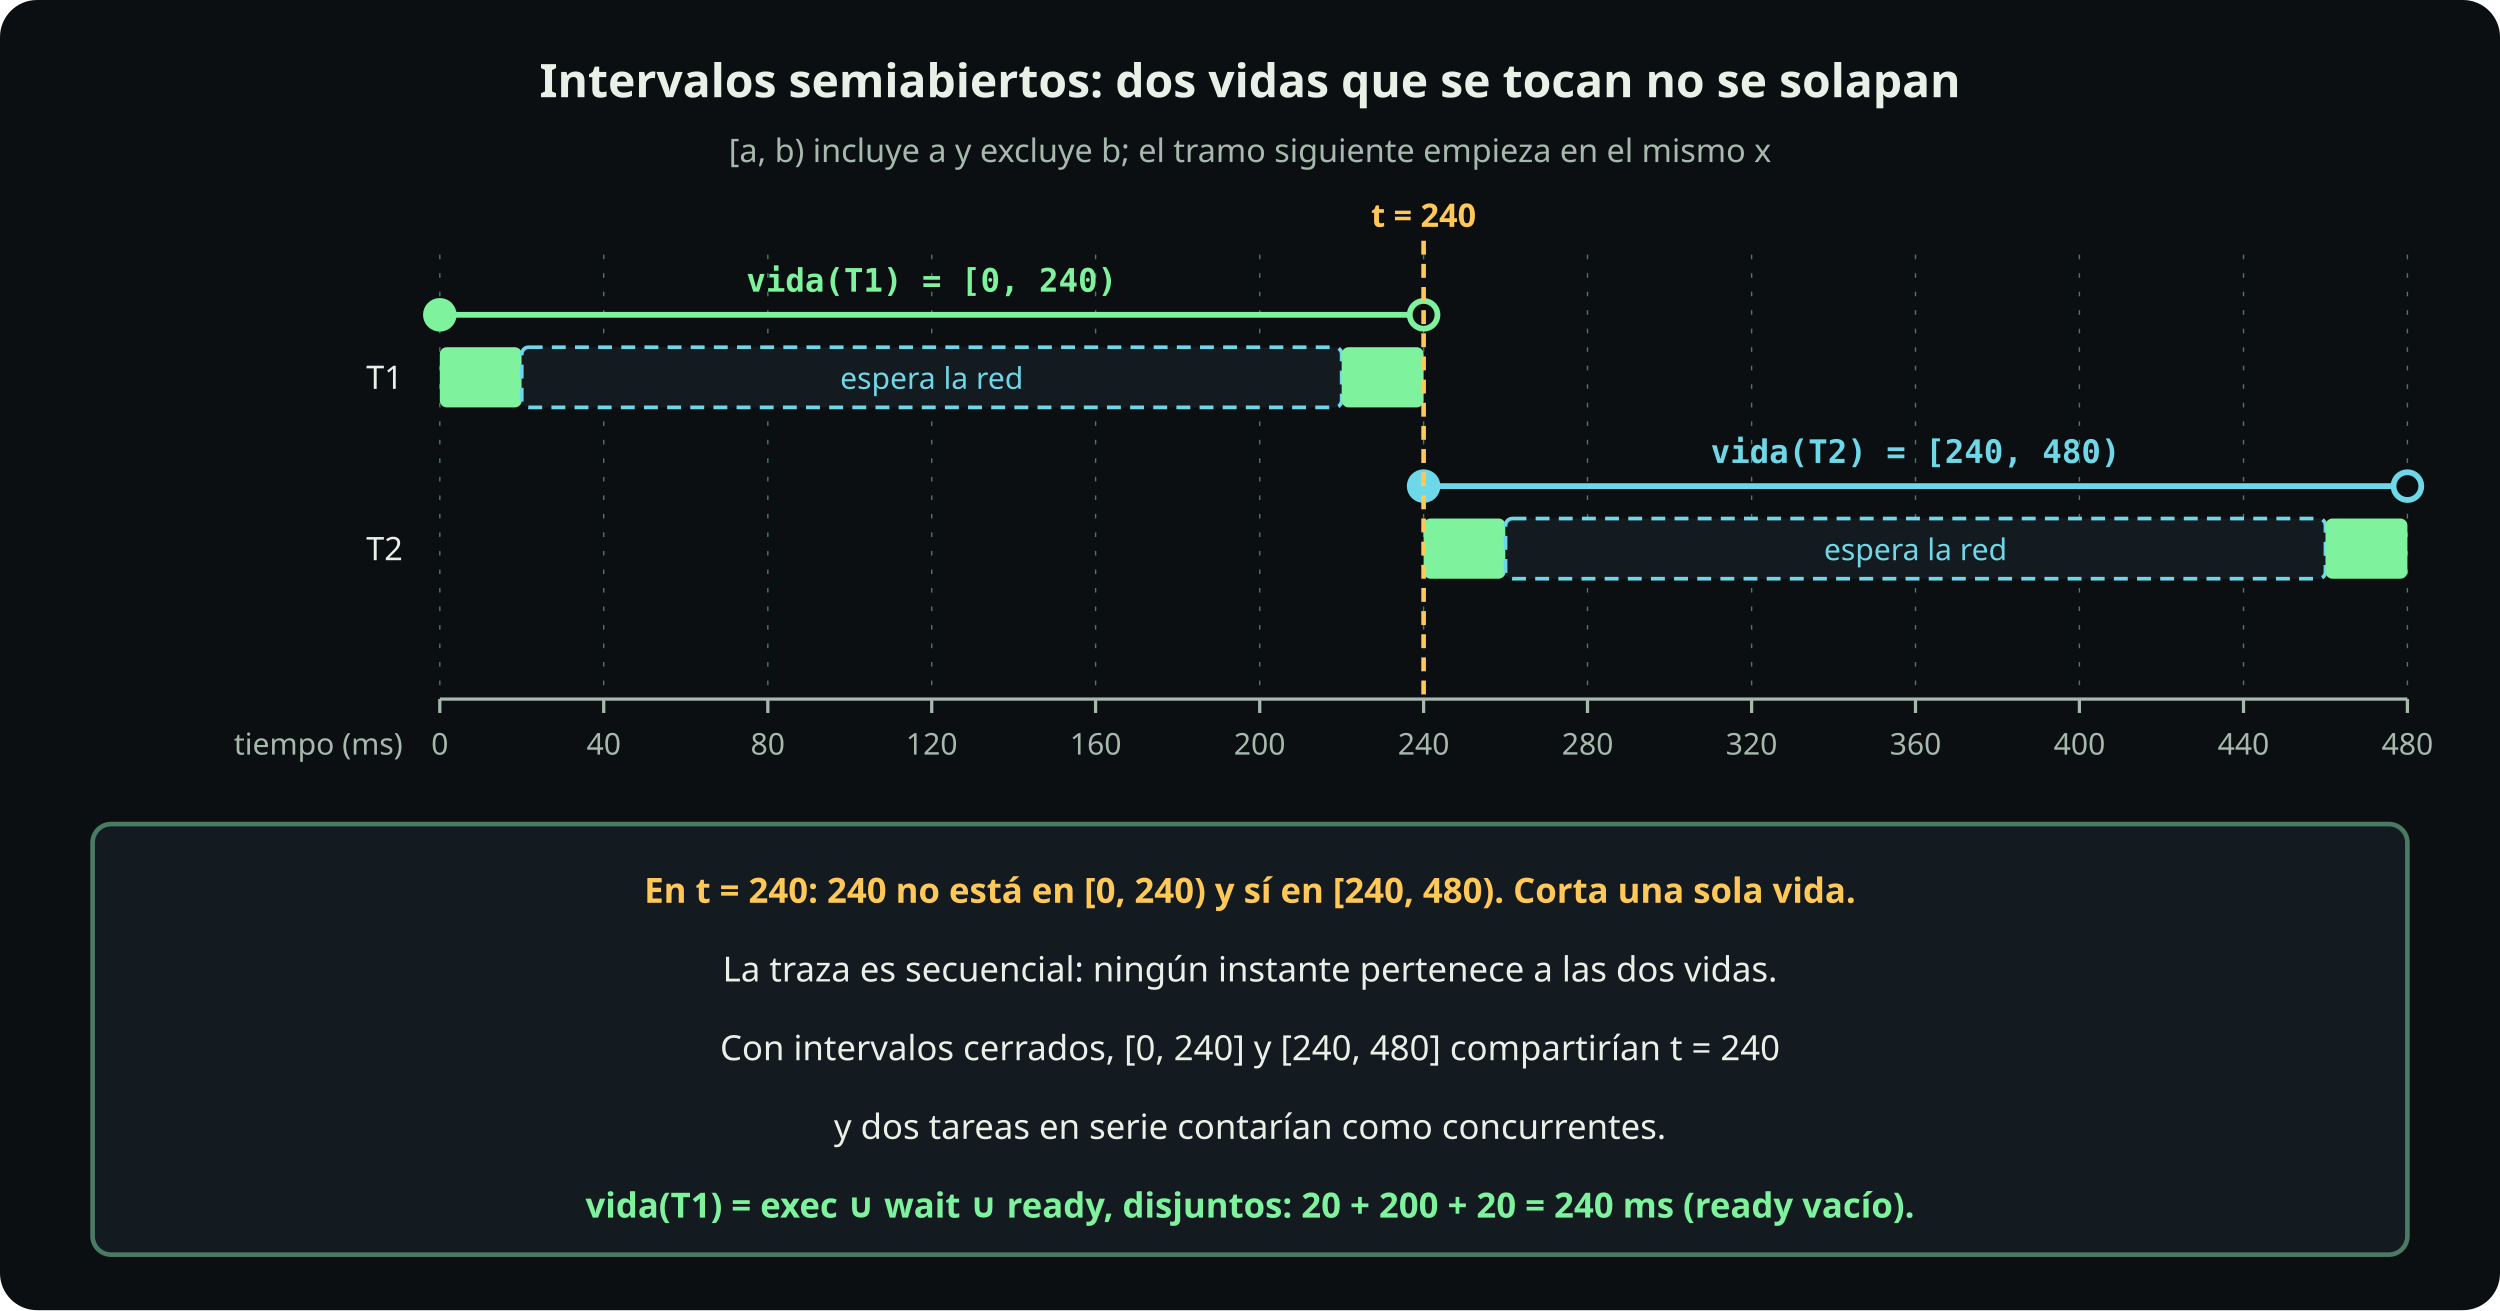
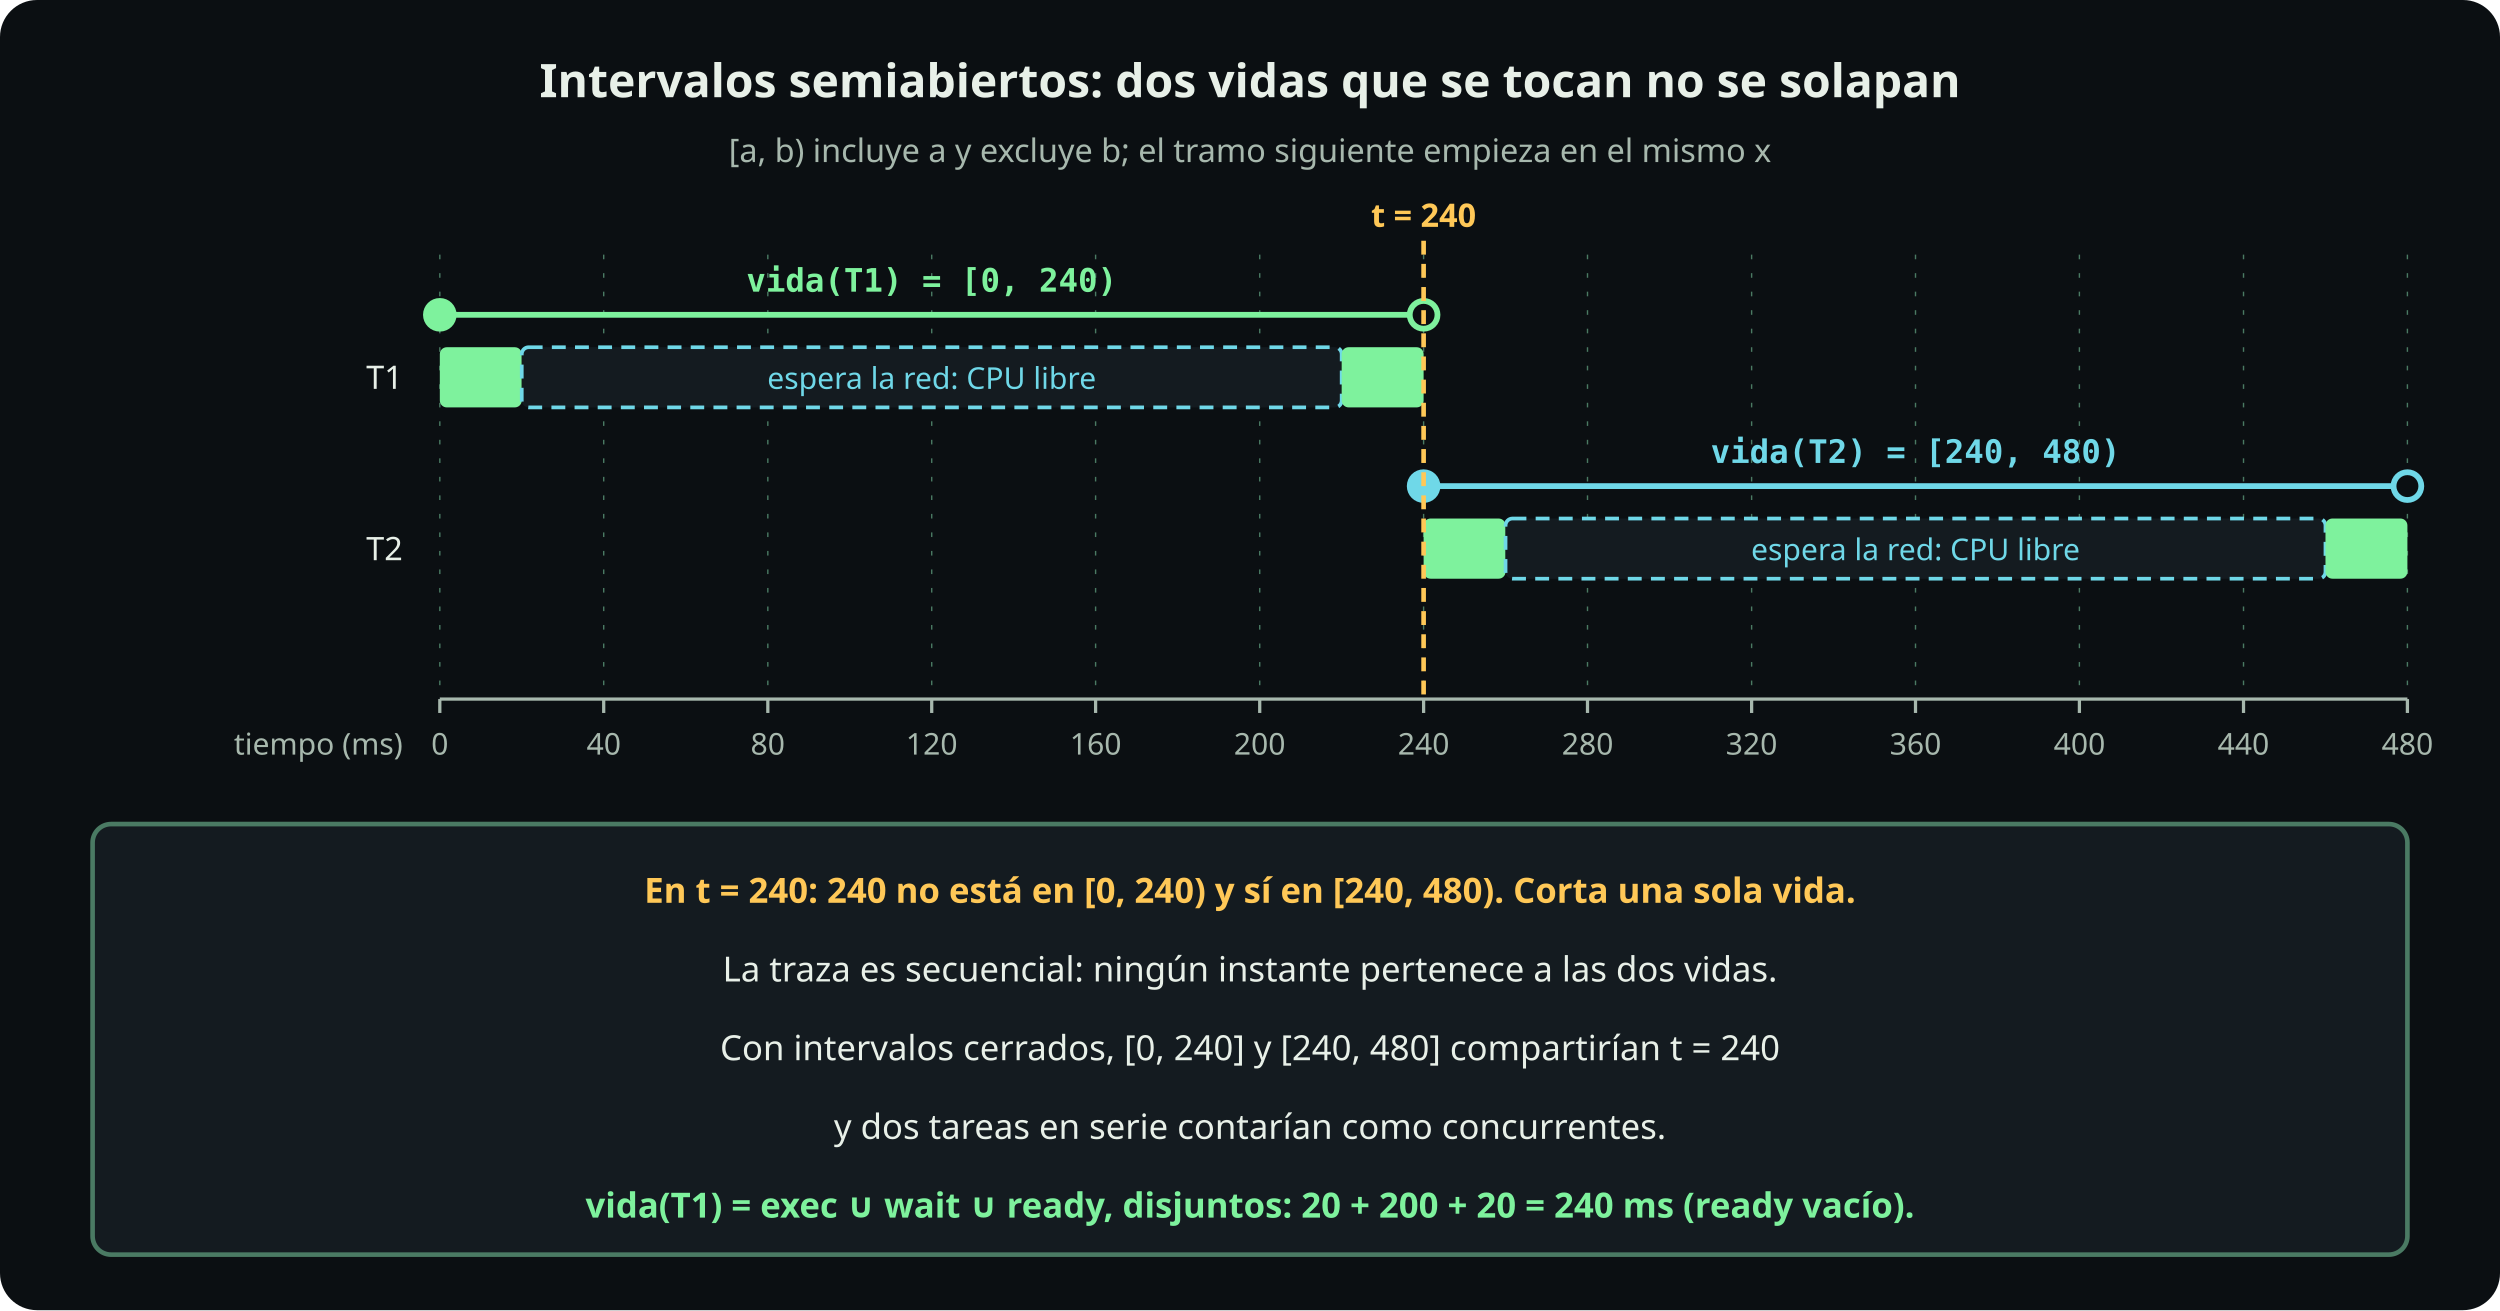
<svg xmlns="http://www.w3.org/2000/svg" width="1080" height="566" viewBox="0 0 1080 566" role="img" aria-label="Dos tareas en serie sobre un eje de 0 a 480 ms. La vida de T1 es el intervalo semiabierto de 0 a 240, cerrado en 0 y abierto en 240; la de T2 va de 240 a 480. En 240 T1 tiene un punto hueco y T2 un punto lleno: el instante 240 pertenece solo a T2, asi que las dos vidas se tocan pero no se solapan y la traza es secuencial. Cada vida se parte en ejecuta 20, espera 200 y ejecuta 20 ms, sin tramo lista.">
  <rect x="0" y="0" width="1080" height="566" rx="16" fill="#0b0f12" />
  <defs>
    <marker id="f4a7a63" viewBox="0 0 10 10" refX="9" refY="5" markerWidth="6" markerHeight="6" orient="auto-start-reverse">
      <path d="M 0 0 L 10 5 L 0 10 z" fill="#4a7a63" />
    </marker>
    <marker id="f7ef29d" viewBox="0 0 10 10" refX="9" refY="5" markerWidth="6" markerHeight="6" orient="auto-start-reverse">
      <path d="M 0 0 L 10 5 L 0 10 z" fill="#7ef29d" />
    </marker>
    <marker id="fffc857" viewBox="0 0 10 10" refX="9" refY="5" markerWidth="6" markerHeight="6" orient="auto-start-reverse">
      <path d="M 0 0 L 10 5 L 0 10 z" fill="#ffc857" />
    </marker>
    <marker id="f6fd8e8" viewBox="0 0 10 10" refX="9" refY="5" markerWidth="6" markerHeight="6" orient="auto-start-reverse">
      <path d="M 0 0 L 10 5 L 0 10 z" fill="#6fd8e8" />
    </marker>
    <marker id="fc9a7ff" viewBox="0 0 10 10" refX="9" refY="5" markerWidth="6" markerHeight="6" orient="auto-start-reverse">
      <path d="M 0 0 L 10 5 L 0 10 z" fill="#c9a7ff" />
    </marker>
    <marker id="fff8a7a" viewBox="0 0 10 10" refX="9" refY="5" markerWidth="6" markerHeight="6" orient="auto-start-reverse">
      <path d="M 0 0 L 10 5 L 0 10 z" fill="#ff8a7a" />
    </marker>
    <marker id="fa7b8ad" viewBox="0 0 10 10" refX="9" refY="5" markerWidth="6" markerHeight="6" orient="auto-start-reverse">
      <path d="M 0 0 L 10 5 L 0 10 z" fill="#a7b8ad" />
    </marker>
    <marker id="fe8f0e8" viewBox="0 0 10 10" refX="9" refY="5" markerWidth="6" markerHeight="6" orient="auto-start-reverse">
      <path d="M 0 0 L 10 5 L 0 10 z" fill="#e8f0e8" />
    </marker>
  </defs>
  <defs>
    <pattern id="rayado" width="8" height="8" patternUnits="userSpaceOnUse" patternTransform="rotate(45)">
      <rect x="0" y="0" width="8" height="8" fill="#141b20" />
      <line x1="0" y1="0" x2="0" y2="8" stroke="#c9a7ff" stroke-width="3" />
    </pattern>
  </defs>
  <text x="540.0" y="42" fill="#e8f0e8" font-family="system-ui, sans-serif" font-size="20" font-weight="600" text-anchor="middle">Intervalos semiabiertos: dos vidas que se tocan no se solapan</text>
  <text x="540.0" y="70" fill="#a7b8ad" font-family="system-ui, sans-serif" font-size="14" font-weight="normal" text-anchor="middle">[a, b) incluye a y excluye b; el tramo siguiente empieza en el mismo x</text>
  <line x1="190.0" y1="110.0" x2="190.0" y2="302.0" stroke="#4a7a63" stroke-width="0.6" stroke-dasharray="2 6" />
  <line x1="260.8" y1="110.0" x2="260.8" y2="302.0" stroke="#4a7a63" stroke-width="0.6" stroke-dasharray="2 6" />
  <line x1="331.7" y1="110.0" x2="331.7" y2="302.0" stroke="#4a7a63" stroke-width="0.6" stroke-dasharray="2 6" />
  <line x1="402.5" y1="110.0" x2="402.5" y2="302.0" stroke="#4a7a63" stroke-width="0.6" stroke-dasharray="2 6" />
  <line x1="473.3" y1="110.0" x2="473.3" y2="302.0" stroke="#4a7a63" stroke-width="0.6" stroke-dasharray="2 6" />
  <line x1="544.2" y1="110.0" x2="544.2" y2="302.0" stroke="#4a7a63" stroke-width="0.6" stroke-dasharray="2 6" />
  <line x1="615.0" y1="110.0" x2="615.0" y2="302.0" stroke="#4a7a63" stroke-width="0.6" stroke-dasharray="2 6" />
  <line x1="685.8" y1="110.0" x2="685.8" y2="302.0" stroke="#4a7a63" stroke-width="0.6" stroke-dasharray="2 6" />
  <line x1="756.7" y1="110.0" x2="756.7" y2="302.0" stroke="#4a7a63" stroke-width="0.6" stroke-dasharray="2 6" />
  <line x1="827.5" y1="110.0" x2="827.5" y2="302.0" stroke="#4a7a63" stroke-width="0.6" stroke-dasharray="2 6" />
  <line x1="898.3" y1="110.0" x2="898.3" y2="302.0" stroke="#4a7a63" stroke-width="0.6" stroke-dasharray="2 6" />
  <line x1="969.2" y1="110.0" x2="969.2" y2="302.0" stroke="#4a7a63" stroke-width="0.6" stroke-dasharray="2 6" />
  <line x1="1040.0" y1="110.0" x2="1040.0" y2="302.0" stroke="#4a7a63" stroke-width="0.6" stroke-dasharray="2 6" />
  <text x="174" y="168.0" fill="#e8f0e8" font-family="system-ui, sans-serif" font-size="14" font-weight="normal" text-anchor="end">T1</text>
  <rect x="190.0" y="150.0" width="35.4" height="26" rx="3" fill="#7ef29d" stroke="none" stroke-width="0" />
  <rect x="225.4" y="150.0" width="354.2" height="26" rx="3" fill="#141b20" stroke="#6fd8e8" stroke-width="1.6" stroke-dasharray="6 4" />
-   <text x="402.5" y="168.0" fill="#6fd8e8" font-family="system-ui, sans-serif" font-size="13" font-weight="normal" text-anchor="middle">espera la red</text>
+   <text x="402.5" y="168.0" fill="#6fd8e8" font-family="system-ui, sans-serif" font-size="13" font-weight="normal" text-anchor="middle">espera la red: CPU libre</text>
  <rect x="579.6" y="150.0" width="35.4" height="26" rx="3" fill="#7ef29d" stroke="none" stroke-width="0" />
  <line x1="190.0" y1="136.0" x2="615.0" y2="136.0" stroke="#7ef29d" stroke-width="2.5" />
  <circle cx="190.0" cy="136" r="6" fill="#7ef29d" stroke="#7ef29d" stroke-width="2.5" />
  <circle cx="615.0" cy="136" r="6" fill="#0b0f12" stroke="#7ef29d" stroke-width="2.5" />
  <text x="402.5" y="126" fill="#7ef29d" font-family="ui-monospace, SFMono-Regular, Menlo, monospace" font-size="14" font-weight="600" text-anchor="middle">vida(T1) = [0, 240)</text>
  <text x="174" y="242.0" fill="#e8f0e8" font-family="system-ui, sans-serif" font-size="14" font-weight="normal" text-anchor="end">T2</text>
  <rect x="615.0" y="224.0" width="35.4" height="26" rx="3" fill="#7ef29d" stroke="none" stroke-width="0" />
  <rect x="650.4" y="224.0" width="354.2" height="26" rx="3" fill="#141b20" stroke="#6fd8e8" stroke-width="1.6" stroke-dasharray="6 4" />
-   <text x="827.5" y="242.0" fill="#6fd8e8" font-family="system-ui, sans-serif" font-size="13" font-weight="normal" text-anchor="middle">espera la red</text>
+   <text x="827.5" y="242.0" fill="#6fd8e8" font-family="system-ui, sans-serif" font-size="13" font-weight="normal" text-anchor="middle">espera la red: CPU libre</text>
  <rect x="1004.6" y="224.0" width="35.4" height="26" rx="3" fill="#7ef29d" stroke="none" stroke-width="0" />
  <line x1="615.0" y1="210.0" x2="1040.0" y2="210.0" stroke="#6fd8e8" stroke-width="2.5" />
  <circle cx="615.0" cy="210" r="6" fill="#6fd8e8" stroke="#6fd8e8" stroke-width="2.5" />
  <circle cx="1040.0" cy="210" r="6" fill="#0b0f12" stroke="#6fd8e8" stroke-width="2.5" />
  <text x="827.5" y="200" fill="#6fd8e8" font-family="ui-monospace, SFMono-Regular, Menlo, monospace" font-size="14" font-weight="600" text-anchor="middle">vida(T2) = [240, 480)</text>
  <line x1="190.0" y1="302.0" x2="1040.0" y2="302.0" stroke="#a7b8ad" stroke-width="1.4" />
  <line x1="190.0" y1="302.0" x2="190.0" y2="308.0" stroke="#a7b8ad" stroke-width="1.4" />
  <text x="190.0" y="326" fill="#a7b8ad" font-family="system-ui, sans-serif" font-size="13" font-weight="normal" text-anchor="middle">0</text>
  <line x1="260.8" y1="302.0" x2="260.8" y2="308.0" stroke="#a7b8ad" stroke-width="1.4" />
  <text x="260.833" y="326" fill="#a7b8ad" font-family="system-ui, sans-serif" font-size="13" font-weight="normal" text-anchor="middle">40</text>
  <line x1="331.7" y1="302.0" x2="331.7" y2="308.0" stroke="#a7b8ad" stroke-width="1.4" />
  <text x="331.667" y="326" fill="#a7b8ad" font-family="system-ui, sans-serif" font-size="13" font-weight="normal" text-anchor="middle">80</text>
  <line x1="402.5" y1="302.0" x2="402.5" y2="308.0" stroke="#a7b8ad" stroke-width="1.4" />
  <text x="402.5" y="326" fill="#a7b8ad" font-family="system-ui, sans-serif" font-size="13" font-weight="normal" text-anchor="middle">120</text>
  <line x1="473.3" y1="302.0" x2="473.3" y2="308.0" stroke="#a7b8ad" stroke-width="1.4" />
  <text x="473.333" y="326" fill="#a7b8ad" font-family="system-ui, sans-serif" font-size="13" font-weight="normal" text-anchor="middle">160</text>
  <line x1="544.2" y1="302.0" x2="544.2" y2="308.0" stroke="#a7b8ad" stroke-width="1.4" />
  <text x="544.167" y="326" fill="#a7b8ad" font-family="system-ui, sans-serif" font-size="13" font-weight="normal" text-anchor="middle">200</text>
  <line x1="615.0" y1="302.0" x2="615.0" y2="308.0" stroke="#a7b8ad" stroke-width="1.4" />
  <text x="615.0" y="326" fill="#a7b8ad" font-family="system-ui, sans-serif" font-size="13" font-weight="normal" text-anchor="middle">240</text>
  <line x1="685.8" y1="302.0" x2="685.8" y2="308.0" stroke="#a7b8ad" stroke-width="1.4" />
  <text x="685.833" y="326" fill="#a7b8ad" font-family="system-ui, sans-serif" font-size="13" font-weight="normal" text-anchor="middle">280</text>
  <line x1="756.7" y1="302.0" x2="756.7" y2="308.0" stroke="#a7b8ad" stroke-width="1.4" />
  <text x="756.667" y="326" fill="#a7b8ad" font-family="system-ui, sans-serif" font-size="13" font-weight="normal" text-anchor="middle">320</text>
  <line x1="827.5" y1="302.0" x2="827.5" y2="308.0" stroke="#a7b8ad" stroke-width="1.4" />
  <text x="827.5" y="326" fill="#a7b8ad" font-family="system-ui, sans-serif" font-size="13" font-weight="normal" text-anchor="middle">360</text>
  <line x1="898.3" y1="302.0" x2="898.3" y2="308.0" stroke="#a7b8ad" stroke-width="1.4" />
  <text x="898.333" y="326" fill="#a7b8ad" font-family="system-ui, sans-serif" font-size="13" font-weight="normal" text-anchor="middle">400</text>
  <line x1="969.2" y1="302.0" x2="969.2" y2="308.0" stroke="#a7b8ad" stroke-width="1.4" />
  <text x="969.167" y="326" fill="#a7b8ad" font-family="system-ui, sans-serif" font-size="13" font-weight="normal" text-anchor="middle">440</text>
  <line x1="1040.0" y1="302.0" x2="1040.0" y2="308.0" stroke="#a7b8ad" stroke-width="1.4" />
  <text x="1040.0" y="326" fill="#a7b8ad" font-family="system-ui, sans-serif" font-size="13" font-weight="normal" text-anchor="middle">480</text>
  <text x="174" y="326" fill="#a7b8ad" font-family="system-ui, sans-serif" font-size="13" font-weight="normal" text-anchor="end">tiempo (ms)</text>
  <line x1="615.0" y1="104.0" x2="615.0" y2="302.0" stroke="#ffc857" stroke-width="2" stroke-dasharray="6 4" />
  <text x="615.0" y="98" fill="#ffc857" font-family="system-ui, sans-serif" font-size="14" font-weight="600" text-anchor="middle">t = 240</text>
  <rect x="40" y="356" width="1000" height="186" rx="8" fill="#141b20" stroke="#4a7a63" stroke-width="2" />
  <text x="540.0" y="390" fill="#ffc857" font-family="system-ui, sans-serif" font-size="15" font-weight="600" text-anchor="middle">En t = 240: 240 no está en [0, 240) y sí en [240, 480). Corta una sola vida.</text>
  <text x="540.0" y="424" fill="#e8f0e8" font-family="system-ui, sans-serif" font-size="15" font-weight="normal" text-anchor="middle">La traza es secuencial: ningún instante pertenece a las dos vidas.</text>
  <text x="540.0" y="458" fill="#e8f0e8" font-family="system-ui, sans-serif" font-size="15" font-weight="normal" text-anchor="middle">Con intervalos cerrados, [0, 240] y [240, 480] compartirían t = 240</text>
  <text x="540.0" y="492" fill="#e8f0e8" font-family="system-ui, sans-serif" font-size="15" font-weight="normal" text-anchor="middle">y dos tareas en serie contarían como concurrentes.</text>
  <text x="540.0" y="526" fill="#7ef29d" font-family="system-ui, sans-serif" font-size="15" font-weight="600" text-anchor="middle">vida(T1) = exec ∪ wait ∪ ready, disjuntos: 20 + 200 + 20 = 240 ms (ready vacío).</text>
</svg>
